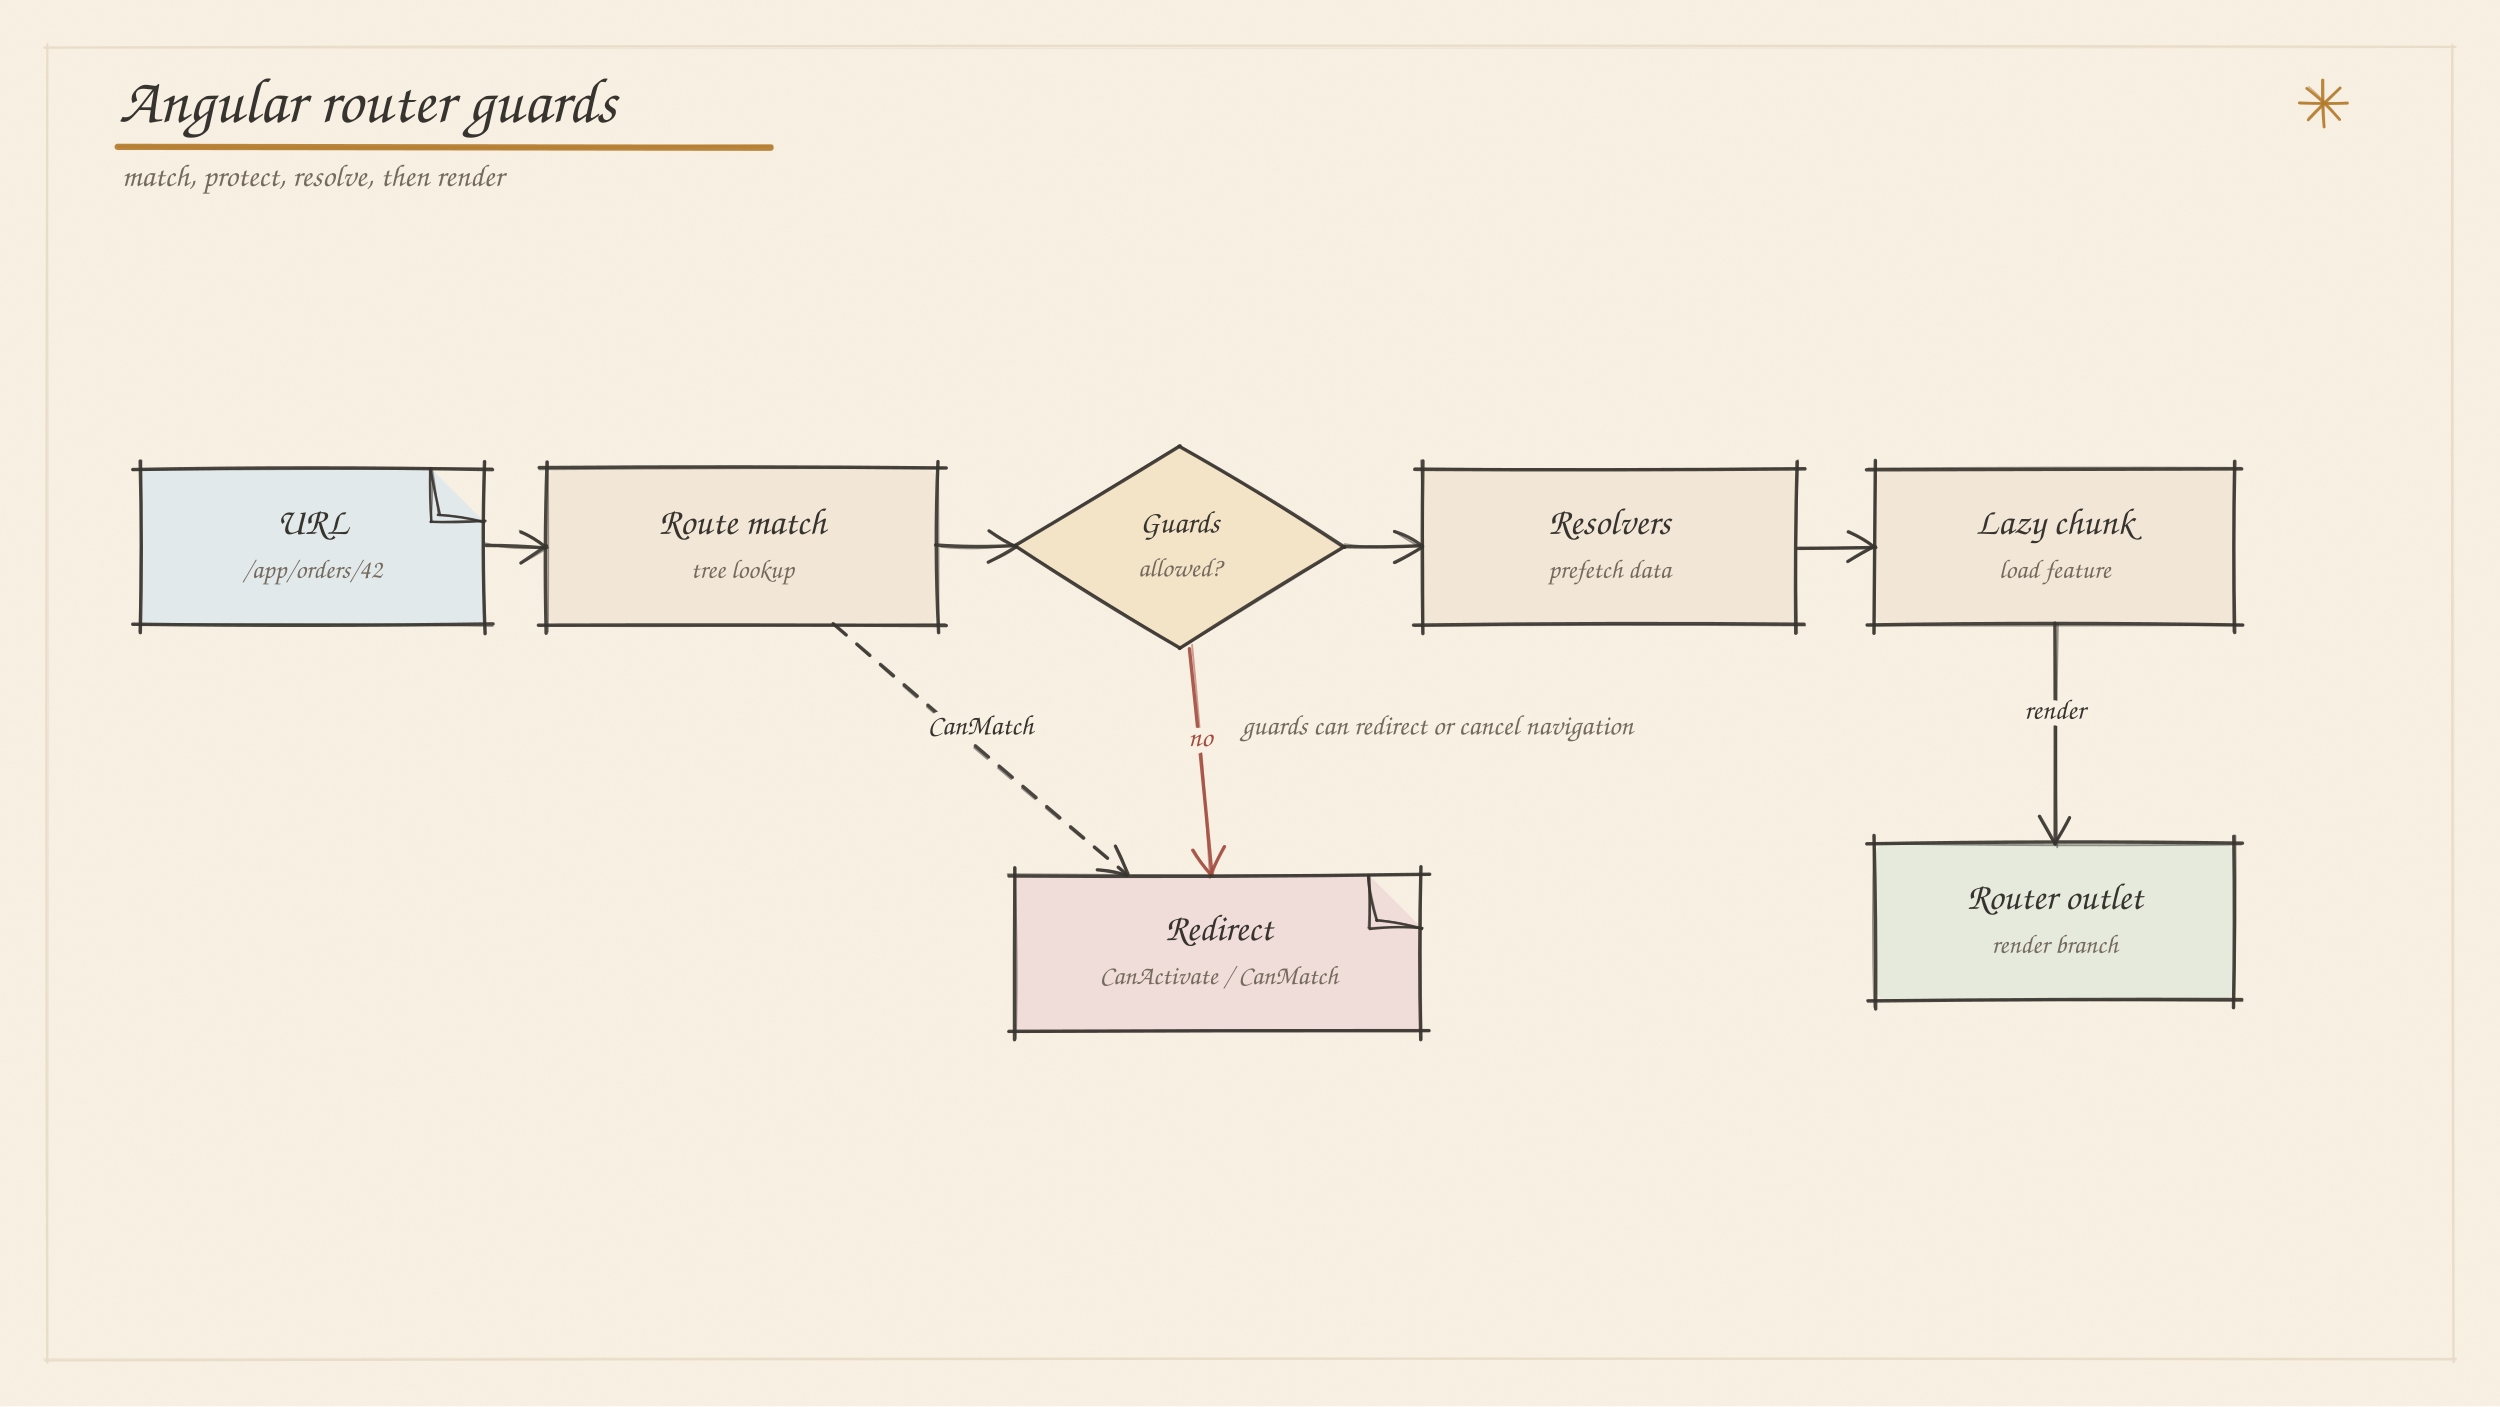
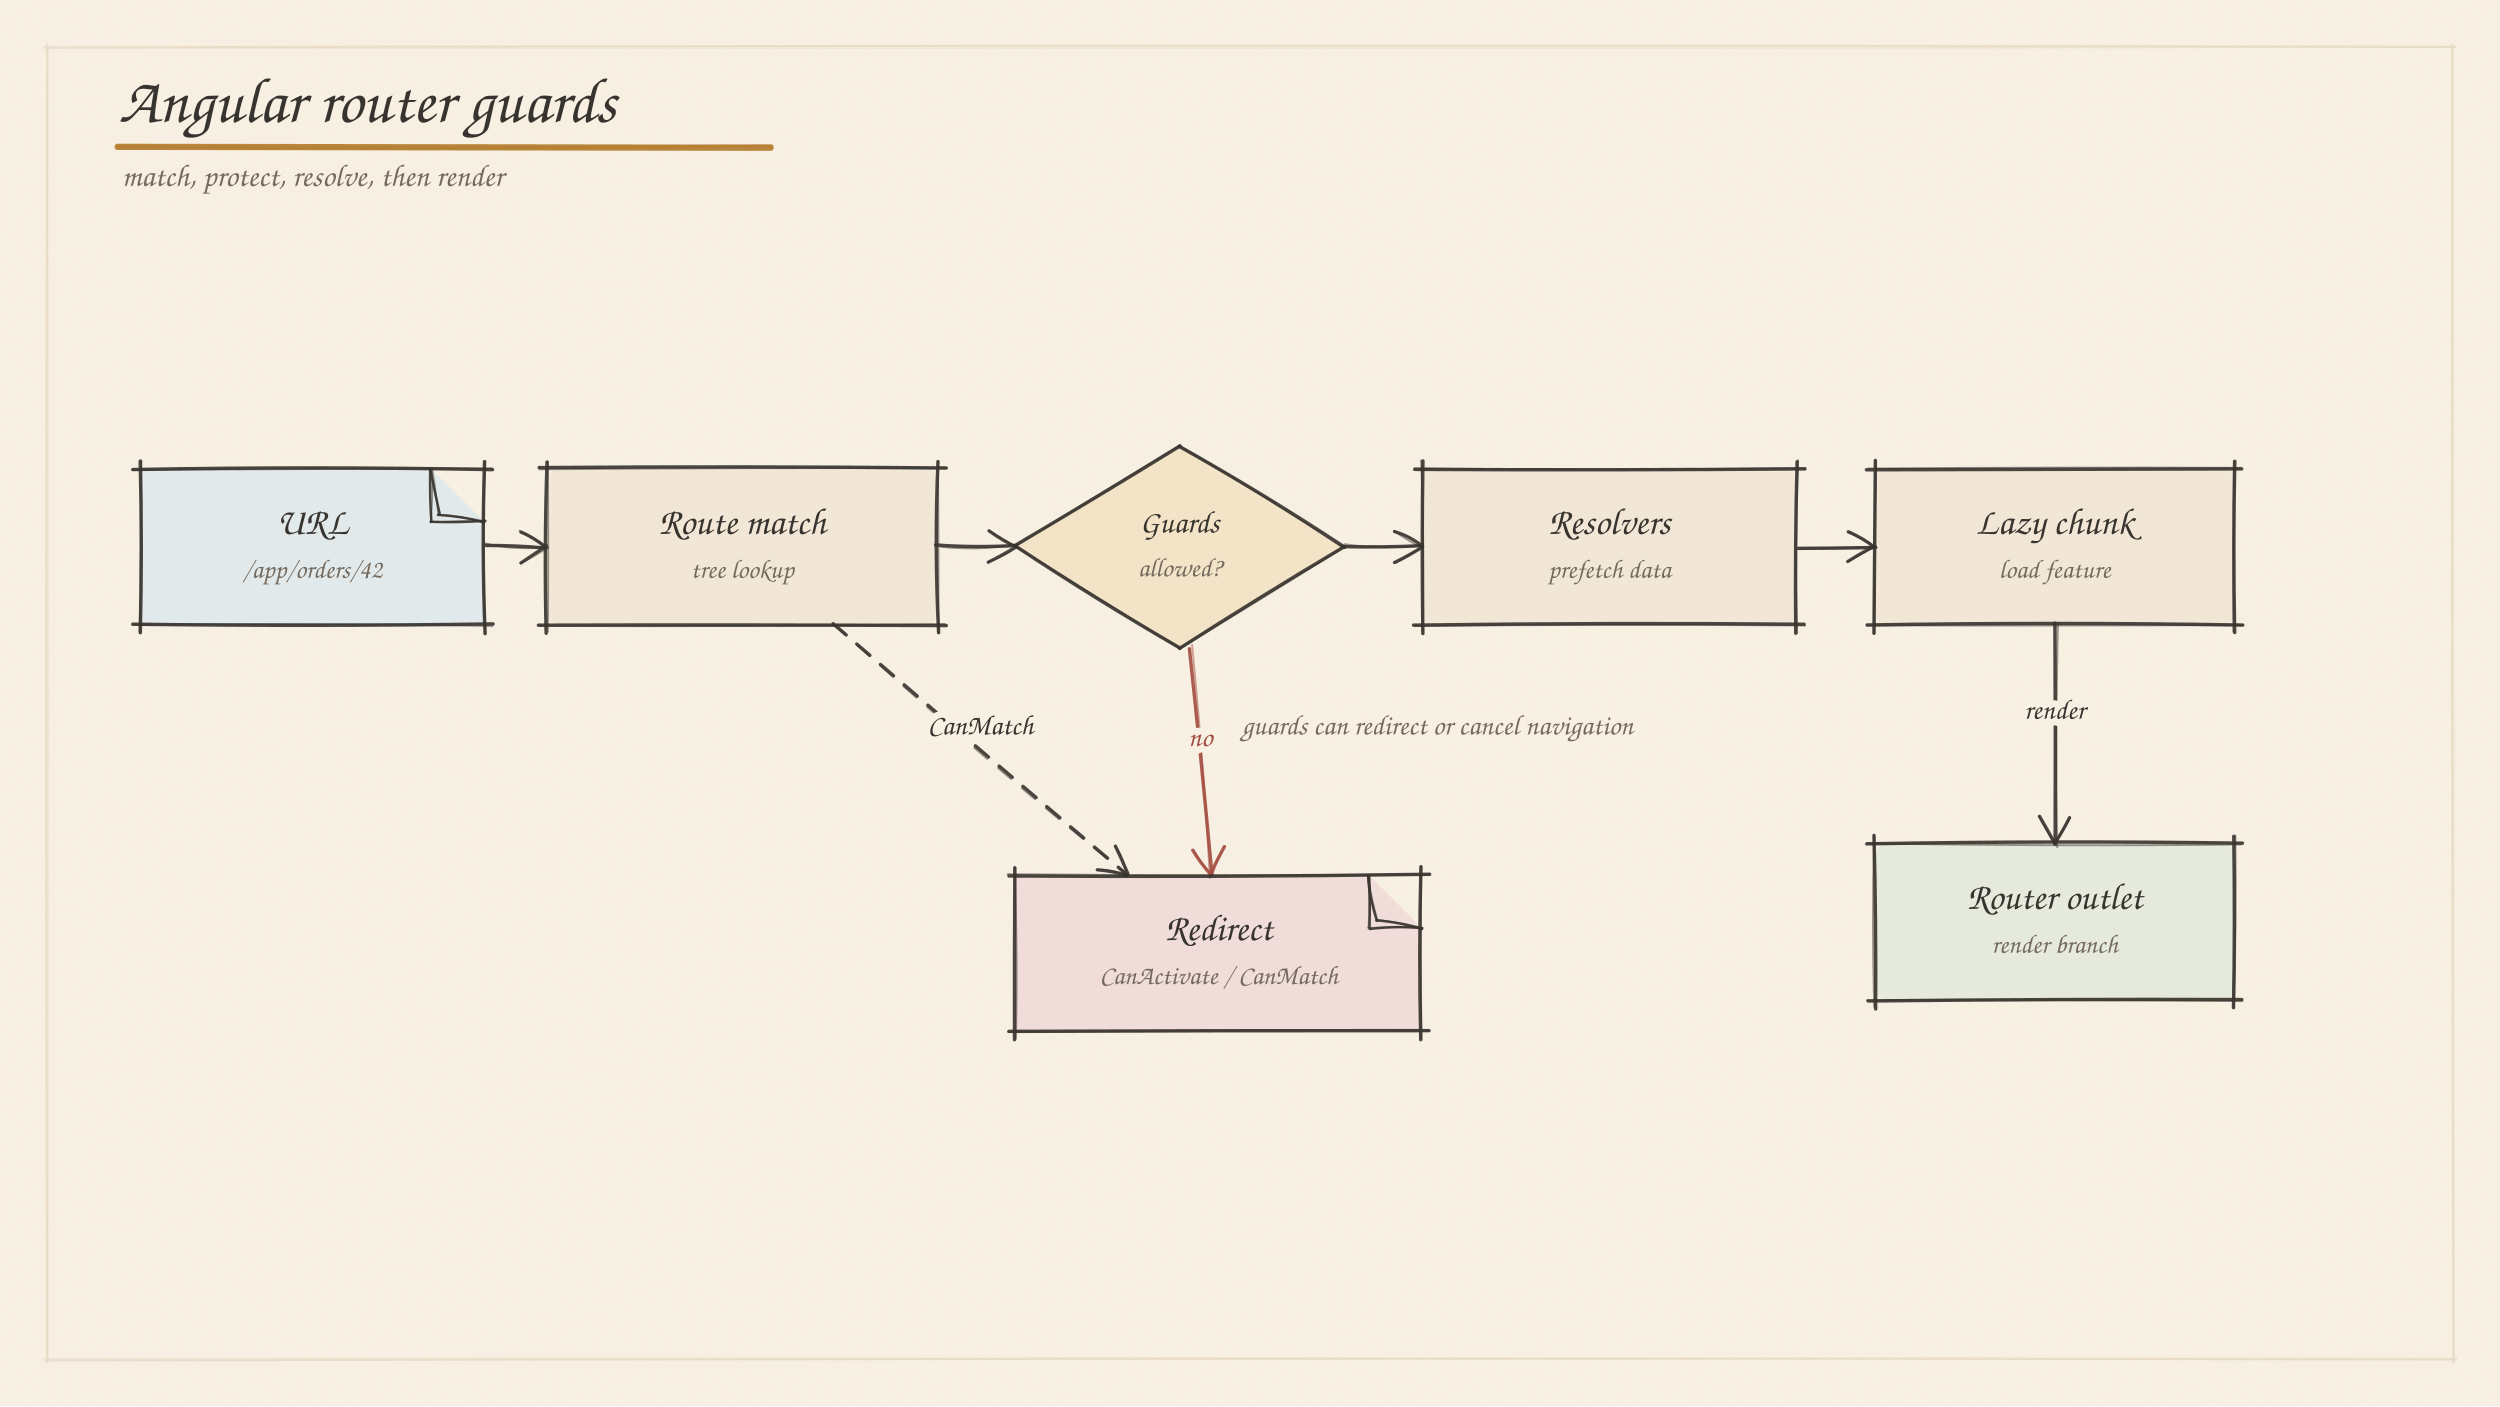
<svg xmlns="http://www.w3.org/2000/svg" width="1600" height="900" viewBox="0 0 1600 900" role="img" aria-label="Hand-drawn Angular route tree with guards and lazy loading">
  <defs>
    <filter id="paperNoise" x="0" y="0" width="100%" height="100%">
      <feTurbulence type="fractalNoise" baseFrequency="0.82" numOctaves="2" seed="0" stitchTiles="stitch" />
      <feColorMatrix type="saturate" values="0" />
      <feComponentTransfer>
        <feFuncA type="table" tableValues="0 0.18" />
      </feComponentTransfer>
    </filter>
  </defs>
  <rect width="1600" height="900" fill="#f7f0e3" />
  <rect width="1600" height="900" fill="#000" filter="url(#paperNoise)" opacity="0.13" />
  <path d="M 28.46 30.41 Q 800.48 28.29 1571.47 30" fill="none" stroke="#e8dbc6" stroke-width="1.4" stroke-linecap="round" opacity="0.9" />
  <path d="M 28.3 30.67 Q 799.28 31.38 1571.56 30.27" fill="none" stroke="#e8dbc6" stroke-width="1" stroke-linecap="round" opacity="0.5" />
  <path d="M 1569.35 28.69 Q 1569.04 448.23 1570.18 871.76" fill="none" stroke="#e8dbc6" stroke-width="1.4" stroke-linecap="round" opacity="0.9" />
  <path d="M 1569.86 28.39 Q 1570.46 450.78 1570.53 871.78" fill="none" stroke="#e8dbc6" stroke-width="1" stroke-linecap="round" opacity="0.5" />
  <path d="M 1571.75 869.75 Q 798.69 869.02 28.67 870.67" fill="none" stroke="#e8dbc6" stroke-width="1.4" stroke-linecap="round" opacity="0.9" />
  <path d="M 1571.63 870.48 Q 798.28 868.64 27.64 869.63" fill="none" stroke="#e8dbc6" stroke-width="1" stroke-linecap="round" opacity="0.5" />
  <path d="M 30.2 872.1 Q 29.07 452 30.27 28.73" fill="none" stroke="#e8dbc6" stroke-width="1.4" stroke-linecap="round" opacity="0.9" />
  <path d="M 30.56 871.7 Q 31.32 451.28 30.39 27.6" fill="none" stroke="#e8dbc6" stroke-width="1" stroke-linecap="round" opacity="0.5" />
  <text x="76" y="78" text-anchor="start" font-family="'Segoe Print','Bradley Hand','Comic Sans MS',cursive" font-size="41" fill="#37332e" font-weight="600">Angular router guards</text>
  <text x="78" y="119" text-anchor="start" font-family="'Segoe Print','Bradley Hand','Comic Sans MS',cursive" font-size="20" fill="#746a5e">match, protect, resolve, then render</text>
  <path d="M 75.29 93.98 Q 285.59 94.23 493.18 94.56" fill="none" stroke="#b47b2c" stroke-width="4" stroke-linecap="round" opacity="0.9" />
  <path d="M 75.94 93.72 Q 283 95.44 493.96 93.38" fill="none" stroke="#b47b2c" stroke-width="2.2" stroke-linecap="round" opacity="0.5" />
-   <path d="M 1471.53 65.83 Q 1488.16 66.56 1502.36 66.06" fill="none" stroke="#b47b2c" stroke-width="1.8" stroke-linecap="round" opacity="0.9" />
-   <path d="M 1472.08 66.42 Q 1487.27 66.44 1502.61 65.47" fill="none" stroke="#b47b2c" stroke-width="1" stroke-linecap="round" opacity="0.5" />
-   <path d="M 1486.42 51.25 Q 1486.09 67.72 1487.4 81.28" fill="none" stroke="#b47b2c" stroke-width="1.8" stroke-linecap="round" opacity="0.9" />
-   <path d="M 1487.17 50.91 Q 1487.31 66.25 1487.72 81.38" fill="none" stroke="#b47b2c" stroke-width="1" stroke-linecap="round" opacity="0.5" />
-   <path d="M 1476.32 56.56 Q 1487.11 64.62 1497.38 76.51" fill="none" stroke="#b47b2c" stroke-width="1.8" stroke-linecap="round" opacity="0.9" />
-   <path d="M 1477.63 55.55 Q 1488.57 65.02 1496.5 75.28" fill="none" stroke="#b47b2c" stroke-width="1" stroke-linecap="round" opacity="0.5" />
-   <path d="M 1497.72 56.27 Q 1486.13 67.32 1477.25 76.74" fill="none" stroke="#b47b2c" stroke-width="1.8" stroke-linecap="round" opacity="0.9" />
-   <path d="M 1497.49 56.28 Q 1486.16 66.19 1477.34 75.56" fill="none" stroke="#b47b2c" stroke-width="1" stroke-linecap="round" opacity="0.5" />
  <path d="M 90 300 H 276 L 310 334 V 400 H 90 Z" fill="#e1e9ea" opacity="0.96" />
  <rect x="350" y="300" width="250" height="100" rx="8" fill="#f1e7d5" opacity="0.96" />
  <polygon points="755,285 860,350 755,415 650,350" fill="#f2e3c6" opacity="0.96" />
  <rect x="910" y="300" width="240" height="100" rx="8" fill="#f1e7d5" opacity="0.96" />
  <rect x="1200" y="300" width="230" height="100" rx="8" fill="#f1e7d5" opacity="0.96" />
  <rect x="1200" y="540" width="230" height="100" rx="8" fill="#e4eadc" opacity="0.96" />
  <path d="M 650 560 H 876 L 910 594 V 660 H 650 Z" fill="#efdcd7" opacity="0.96" />
  <path d="M 311.17 349.09 Q 330.88 349.07 349.38 350.77" fill="none" stroke="#37332e" stroke-width="2.2" stroke-linecap="round" opacity="0.9" />
  <path d="M 310.46 347.65 Q 328.22 352.42 349.37 350.08" fill="none" stroke="#37332e" stroke-width="1.21" stroke-linecap="round" opacity="0.5" />
  <path d="M 333.36 360.3 Q 340.91 355.3 349.74 349.26" fill="none" stroke="#37332e" stroke-width="2.1" stroke-linecap="round" opacity="0.9" />
  <path d="M 333.36 360.64 Q 341.99 355.97 350.75 350.49" fill="none" stroke="#37332e" stroke-width="1.155" stroke-linecap="round" opacity="0.5" />
  <path d="M 333.36 340.56 Q 341.06 343.59 349.3 350.25" fill="none" stroke="#37332e" stroke-width="2.1" stroke-linecap="round" opacity="0.9" />
  <path d="M 332.47 339.55 Q 341.31 344.02 350.61 350.43" fill="none" stroke="#37332e" stroke-width="1.155" stroke-linecap="round" opacity="0.5" />
  <path d="M 598.8 348.79 Q 624.2 350.61 650.37 349.11" fill="none" stroke="#37332e" stroke-width="2.2" stroke-linecap="round" opacity="0.9" />
  <path d="M 602.27 350 Q 626.46 352.48 647.52 348.78" fill="none" stroke="#37332e" stroke-width="1.21" stroke-linecap="round" opacity="0.5" />
  <path d="M 632.46 359.83 Q 641.96 355.13 650.68 349.7" fill="none" stroke="#37332e" stroke-width="2.1" stroke-linecap="round" opacity="0.9" />
  <path d="M 633.13 359.26 Q 641.67 356.75 650.52 350.45" fill="none" stroke="#37332e" stroke-width="1.155" stroke-linecap="round" opacity="0.5" />
  <path d="M 633.03 339.78 Q 642.23 346.38 650.41 350.04" fill="none" stroke="#37332e" stroke-width="2.1" stroke-linecap="round" opacity="0.9" />
  <path d="M 632.57 339.45 Q 642.97 345.78 650.02 349.83" fill="none" stroke="#37332e" stroke-width="1.155" stroke-linecap="round" opacity="0.5" />
  <path d="M 859.32 349.84 Q 885.86 350.42 910.23 349.22" fill="none" stroke="#37332e" stroke-width="2.2" stroke-linecap="round" opacity="0.9" />
  <path d="M 860.48 348.3 Q 886.13 351.88 909.4 348.88" fill="none" stroke="#37332e" stroke-width="1.21" stroke-linecap="round" opacity="0.5" />
  <path d="M 892.45 359.99 Q 900.51 356.1 910.37 350.16" fill="none" stroke="#37332e" stroke-width="2.1" stroke-linecap="round" opacity="0.9" />
  <path d="M 893.05 360.37 Q 902.2 356.15 909.89 349.66" fill="none" stroke="#37332e" stroke-width="1.155" stroke-linecap="round" opacity="0.5" />
  <path d="M 892.52 340.21 Q 902.23 343.12 910.47 349.63" fill="none" stroke="#37332e" stroke-width="2.1" stroke-linecap="round" opacity="0.9" />
  <path d="M 892.04 339.74 Q 899.55 345.06 909.44 350.36" fill="none" stroke="#37332e" stroke-width="1.155" stroke-linecap="round" opacity="0.5" />
  <path d="M 1150.72 350.95 Q 1175.49 350.89 1200.37 350.41" fill="none" stroke="#37332e" stroke-width="2.2" stroke-linecap="round" opacity="0.9" />
  <path d="M 1152.36 351.05 Q 1177.43 350.43 1201.08 350.38" fill="none" stroke="#37332e" stroke-width="1.21" stroke-linecap="round" opacity="0.5" />
  <path d="M 1182.55 359.37 Q 1192.37 353.14 1199.92 349.51" fill="none" stroke="#37332e" stroke-width="2.1" stroke-linecap="round" opacity="0.9" />
  <path d="M 1182.78 359.33 Q 1191.08 354.79 1199.66 349.96" fill="none" stroke="#37332e" stroke-width="1.155" stroke-linecap="round" opacity="0.5" />
  <path d="M 1182.97 340.3 Q 1192.82 344.73 1199.4 350.08" fill="none" stroke="#37332e" stroke-width="2.1" stroke-linecap="round" opacity="0.9" />
  <path d="M 1182.28 340.68 Q 1190.79 343.43 1200.32 350.43" fill="none" stroke="#37332e" stroke-width="1.155" stroke-linecap="round" opacity="0.5" />
  <path d="M 1315.15 398.82 Q 1315.56 471.15 1315.32 539.59" fill="none" stroke="#37332e" stroke-width="2.2" stroke-linecap="round" opacity="0.9" />
  <path d="M 1317.05 399.11 Q 1315.42 472.38 1316.66 542.27" fill="none" stroke="#37332e" stroke-width="1.21" stroke-linecap="round" opacity="0.5" />
  <path d="M 1305.31 522.41 Q 1309.98 530.44 1315.4 540.27" fill="none" stroke="#37332e" stroke-width="2.1" stroke-linecap="round" opacity="0.9" />
  <path d="M 1304.65 522.43 Q 1309.94 531.74 1314.35 539.3" fill="none" stroke="#37332e" stroke-width="1.155" stroke-linecap="round" opacity="0.5" />
  <path d="M 1324.49 523.28 Q 1321.04 530.33 1315.02 539.94" fill="none" stroke="#37332e" stroke-width="2.1" stroke-linecap="round" opacity="0.9" />
  <path d="M 1324.91 523.32 Q 1320.64 530.7 1315.23 539.35" fill="none" stroke="#37332e" stroke-width="1.155" stroke-linecap="round" opacity="0.5" />
  <text x="1315" y="460" text-anchor="middle" font-family="'Segoe Print','Bradley Hand','Comic Sans MS',cursive" font-size="18" fill="#37332e" stroke="#f7f0e3" stroke-width="9" stroke-linejoin="round" paint-order="stroke">render</text>
  <path d="M 761.23 415.19 Q 768.98 487.49 775.64 559.73" fill="none" stroke="#a34c3f" stroke-width="2.2" stroke-linecap="round" opacity="0.9" />
  <path d="M 762.92 412.63 Q 770.3 488.1 774.31 562.01" fill="none" stroke="#a34c3f" stroke-width="1.21" stroke-linecap="round" opacity="0.5" />
  <path d="M 763.33 544.13 Q 767.8 551.71 775.11 560" fill="none" stroke="#a34c3f" stroke-width="2.1" stroke-linecap="round" opacity="0.9" />
  <path d="M 763.95 543.79 Q 769.13 553.18 775.51 559.82" fill="none" stroke="#a34c3f" stroke-width="1.155" stroke-linecap="round" opacity="0.5" />
  <path d="M 783.71 541.83 Q 779.28 549.55 774.55 559.86" fill="none" stroke="#a34c3f" stroke-width="2.1" stroke-linecap="round" opacity="0.9" />
  <path d="M 783.16 541.7 Q 779.08 549.17 775.81 560.63" fill="none" stroke="#a34c3f" stroke-width="1.155" stroke-linecap="round" opacity="0.5" />
  <text x="768.22" y="477.5" text-anchor="middle" font-family="'Segoe Print','Bradley Hand','Comic Sans MS',cursive" font-size="18" fill="#a34c3f" stroke="#f7f0e3" stroke-width="9" stroke-linejoin="round" paint-order="stroke">no</text>
  <path d="M 533.2 399.17 Q 626.92 480.06 720.22 558.88" fill="none" stroke="#37332e" stroke-width="2.2" stroke-linecap="round" opacity="0.9" stroke-dasharray="11 9" />
  <path d="M 533.46 399.23 Q 625.08 482.35 720.99 559.61" fill="none" stroke="#37332e" stroke-width="1.21" stroke-linecap="round" opacity="0.5" stroke-dasharray="11 9" />
  <path d="M 702.26 556.68 Q 713.1 557.61 721.4 560.39" fill="none" stroke="#37332e" stroke-width="2.1" stroke-linecap="round" opacity="0.9" />
  <path d="M 702.41 556.54 Q 712.22 556.2 721.08 560.4" fill="none" stroke="#37332e" stroke-width="1.155" stroke-linecap="round" opacity="0.5" />
  <path d="M 713.84 541.53 Q 717.52 549.07 721.9 559.27" fill="none" stroke="#37332e" stroke-width="2.1" stroke-linecap="round" opacity="0.9" />
  <path d="M 713.94 541.24 Q 719.48 549.8 721.33 560.7" fill="none" stroke="#37332e" stroke-width="1.155" stroke-linecap="round" opacity="0.5" />
  <text x="627.5" y="470" text-anchor="middle" font-family="'Segoe Print','Bradley Hand','Comic Sans MS',cursive" font-size="18" fill="#37332e" stroke="#f7f0e3" stroke-width="9" stroke-linejoin="round" paint-order="stroke">CanMatch</text>
  <path d="M 85.01 300.51 Q 200.93 298.39 315.2 300.57" fill="none" stroke="#37332e" stroke-width="2.2" stroke-linecap="round" opacity="0.9" />
  <path d="M 84.68 300.7 Q 198.39 300.26 314.99 299.69" fill="none" stroke="#37332e" stroke-width="1.21" stroke-linecap="round" opacity="0.5" />
  <path d="M 310.1 295.44 Q 308.29 351.78 310.45 405.54" fill="none" stroke="#37332e" stroke-width="2.2" stroke-linecap="round" opacity="0.9" />
  <path d="M 310.56 295.4 Q 308.12 348.72 310.65 405.04" fill="none" stroke="#37332e" stroke-width="1.21" stroke-linecap="round" opacity="0.5" />
  <path d="M 315.53 399.29 Q 201.82 400.99 84.96 399.49" fill="none" stroke="#37332e" stroke-width="2.2" stroke-linecap="round" opacity="0.9" />
  <path d="M 315.3 400.67 Q 200.1 398.45 85.17 399.92" fill="none" stroke="#37332e" stroke-width="1.21" stroke-linecap="round" opacity="0.5" />
  <path d="M 89.8 404.9 Q 91.09 350.1 89.73 295.12" fill="none" stroke="#37332e" stroke-width="2.2" stroke-linecap="round" opacity="0.9" />
  <path d="M 89.28 404.29 Q 90.39 347.96 90.55 294.68" fill="none" stroke="#37332e" stroke-width="1.21" stroke-linecap="round" opacity="0.5" />
  <path d="M 275.49 300.74 Q 277.91 313.42 281.41 329" fill="none" stroke="#37332e" stroke-width="1.6" stroke-linecap="round" opacity="0.9" />
  <path d="M 276.67 300.47 Q 279 313.37 280.43 329.07" fill="none" stroke="#37332e" stroke-width="1" stroke-linecap="round" opacity="0.5" />
  <path d="M 280.25 329.53 Q 295.19 330.33 309.93 334.12" fill="none" stroke="#37332e" stroke-width="1.6" stroke-linecap="round" opacity="0.9" />
  <path d="M 281.44 329.51 Q 296.75 330.31 309.77 334.72" fill="none" stroke="#37332e" stroke-width="1" stroke-linecap="round" opacity="0.5" />
  <path d="M 275.32 299.84 Q 274.96 319.02 276.09 333.66" fill="none" stroke="#37332e" stroke-width="1.6" stroke-linecap="round" opacity="0.9" />
  <path d="M 276.22 299.28 Q 277.44 318.01 275.58 334.43" fill="none" stroke="#37332e" stroke-width="1" stroke-linecap="round" opacity="0.5" />
  <path d="M 275.61 333.93 Q 291.37 334.63 310.66 333.34" fill="none" stroke="#37332e" stroke-width="1.6" stroke-linecap="round" opacity="0.9" />
  <path d="M 276.3 334.22 Q 292.19 333.32 309.67 333.28" fill="none" stroke="#37332e" stroke-width="1" stroke-linecap="round" opacity="0.5" />
  <text x="200" y="341.72" text-anchor="middle" font-family="'Segoe Print','Bradley Hand','Comic Sans MS',cursive" font-size="24" fill="#37332e">URL</text>
  <text x="200" y="369.8" text-anchor="middle" font-family="'Segoe Print','Bradley Hand','Comic Sans MS',cursive" font-size="17" fill="#746a5e">/app/orders/42</text>
  <path d="M 345.09 299.26 Q 475.48 298.28 605.57 299.5" fill="none" stroke="#37332e" stroke-width="2.2" stroke-linecap="round" opacity="0.9" />
  <path d="M 345.24 300.38 Q 476.56 299.28 604.95 299.7" fill="none" stroke="#37332e" stroke-width="1.21" stroke-linecap="round" opacity="0.5" />
  <path d="M 600.3 295.43 Q 597.97 350.32 600.71 404.89" fill="none" stroke="#37332e" stroke-width="2.2" stroke-linecap="round" opacity="0.9" />
  <path d="M 600.31 295.12 Q 600.81 350.55 600.6 404.37" fill="none" stroke="#37332e" stroke-width="1.21" stroke-linecap="round" opacity="0.5" />
  <path d="M 605.62 400.36 Q 475.77 399.75 344.59 400.12" fill="none" stroke="#37332e" stroke-width="2.2" stroke-linecap="round" opacity="0.9" />
  <path d="M 604.82 399.32 Q 476.51 401.33 345.15 400.55" fill="none" stroke="#37332e" stroke-width="1.21" stroke-linecap="round" opacity="0.5" />
  <path d="M 349.53 405.26 Q 348.25 350.6 350.11 295.7" fill="none" stroke="#37332e" stroke-width="2.2" stroke-linecap="round" opacity="0.9" />
  <path d="M 350.66 404.34 Q 351.08 348.51 350.65 295.72" fill="none" stroke="#37332e" stroke-width="1.21" stroke-linecap="round" opacity="0.5" />
  <text x="475" y="341.72" text-anchor="middle" font-family="'Segoe Print','Bradley Hand','Comic Sans MS',cursive" font-size="24" fill="#37332e">Route match</text>
  <text x="475" y="369.8" text-anchor="middle" font-family="'Segoe Print','Bradley Hand','Comic Sans MS',cursive" font-size="17" fill="#746a5e">tree lookup</text>
  <path d="M 754.65 285.65 Q 809.57 316.51 860.64 350.28" fill="none" stroke="#37332e" stroke-width="2.2" stroke-linecap="round" opacity="0.9" />
  <path d="M 754.73 285.28 Q 807.57 315.98 859.5 350.54" fill="none" stroke="#37332e" stroke-width="1.21" stroke-linecap="round" opacity="0.5" />
  <path d="M 860.37 349.84 Q 805.74 382.34 754.89 414.98" fill="none" stroke="#37332e" stroke-width="2.2" stroke-linecap="round" opacity="0.9" />
  <path d="M 860.33 350.05 Q 809.5 381.99 755.05 415" fill="none" stroke="#37332e" stroke-width="1.21" stroke-linecap="round" opacity="0.5" />
  <path d="M 755.17 414.73 Q 702.81 384.48 650.54 349.9" fill="none" stroke="#37332e" stroke-width="2.2" stroke-linecap="round" opacity="0.9" />
  <path d="M 755.07 414.98 Q 702.04 382.26 649.62 349.49" fill="none" stroke="#37332e" stroke-width="1.21" stroke-linecap="round" opacity="0.5" />
  <path d="M 649.33 349.29 Q 701.03 318.78 755.26 285.39" fill="none" stroke="#37332e" stroke-width="2.2" stroke-linecap="round" opacity="0.9" />
  <path d="M 649.35 349.85 Q 702.48 316.93 754.75 285.16" fill="none" stroke="#37332e" stroke-width="1.21" stroke-linecap="round" opacity="0.5" />
  <text x="755" y="340.76" text-anchor="middle" font-family="'Segoe Print','Bradley Hand','Comic Sans MS',cursive" font-size="20" fill="#37332e">Guards</text>
  <text x="755" y="368.84" text-anchor="middle" font-family="'Segoe Print','Bradley Hand','Comic Sans MS',cursive" font-size="17" fill="#746a5e">allowed?</text>
  <path d="M 905.42 300.4 Q 1030.7 301.06 1155.17 300.09" fill="none" stroke="#37332e" stroke-width="2.2" stroke-linecap="round" opacity="0.9" />
  <path d="M 905.51 299.67 Q 1028.78 301.32 1155.28 299.49" fill="none" stroke="#37332e" stroke-width="1.21" stroke-linecap="round" opacity="0.5" />
  <path d="M 1150.15 295.53 Q 1148.71 348.18 1149.27 405.27" fill="none" stroke="#37332e" stroke-width="2.2" stroke-linecap="round" opacity="0.9" />
  <path d="M 1150.73 294.52 Q 1148.62 349.5 1150.21 405.1" fill="none" stroke="#37332e" stroke-width="1.21" stroke-linecap="round" opacity="0.5" />
  <path d="M 1154.6 399.52 Q 1031.63 398.4 904.69 400.09" fill="none" stroke="#37332e" stroke-width="2.2" stroke-linecap="round" opacity="0.9" />
  <path d="M 1155.33 400.35 Q 1030.93 399.43 905.47 400.62" fill="none" stroke="#37332e" stroke-width="1.21" stroke-linecap="round" opacity="0.5" />
  <path d="M 910.64 405.49 Q 909.83 350.13 910.67 295.01" fill="none" stroke="#37332e" stroke-width="2.2" stroke-linecap="round" opacity="0.9" />
  <path d="M 910.55 404.39 Q 911.79 351.67 909.48 294.7" fill="none" stroke="#37332e" stroke-width="1.21" stroke-linecap="round" opacity="0.5" />
  <text x="1030" y="341.72" text-anchor="middle" font-family="'Segoe Print','Bradley Hand','Comic Sans MS',cursive" font-size="24" fill="#37332e">Resolvers</text>
  <text x="1030" y="369.8" text-anchor="middle" font-family="'Segoe Print','Bradley Hand','Comic Sans MS',cursive" font-size="17" fill="#746a5e">prefetch data</text>
  <path d="M 1194.54 300.67 Q 1315.85 300.31 1434.67 300.1" fill="none" stroke="#37332e" stroke-width="2.2" stroke-linecap="round" opacity="0.9" />
  <path d="M 1195.66 299.8 Q 1316.75 298.93 1434.27 299.4" fill="none" stroke="#37332e" stroke-width="1.21" stroke-linecap="round" opacity="0.5" />
  <path d="M 1430.28 295.25 Q 1429.1 349.41 1430.2 404.81" fill="none" stroke="#37332e" stroke-width="2.2" stroke-linecap="round" opacity="0.9" />
  <path d="M 1429.58 295.1 Q 1429.62 349.28 1429.29 404.27" fill="none" stroke="#37332e" stroke-width="1.21" stroke-linecap="round" opacity="0.5" />
  <path d="M 1435.32 400.04 Q 1314.79 398.01 1194.99 399.99" fill="none" stroke="#37332e" stroke-width="2.2" stroke-linecap="round" opacity="0.9" />
  <path d="M 1435.67 400.02 Q 1315.01 400.57 1194.98 400.26" fill="none" stroke="#37332e" stroke-width="1.21" stroke-linecap="round" opacity="0.5" />
  <path d="M 1199.34 405.3 Q 1199.71 348.83 1200.23 294.69" fill="none" stroke="#37332e" stroke-width="2.2" stroke-linecap="round" opacity="0.9" />
  <path d="M 1199.55 405.42 Q 1199.36 349.28 1200.6 295.16" fill="none" stroke="#37332e" stroke-width="1.21" stroke-linecap="round" opacity="0.5" />
  <text x="1315" y="341.72" text-anchor="middle" font-family="'Segoe Print','Bradley Hand','Comic Sans MS',cursive" font-size="24" fill="#37332e">Lazy chunk</text>
  <text x="1315" y="369.8" text-anchor="middle" font-family="'Segoe Print','Bradley Hand','Comic Sans MS',cursive" font-size="17" fill="#746a5e">load feature</text>
  <path d="M 1194.74 540.06 Q 1314.47 537.93 1435.16 539.63" fill="none" stroke="#37332e" stroke-width="2.2" stroke-linecap="round" opacity="0.9" />
  <path d="M 1194.77 539.75 Q 1315.89 541.77 1434.33 540.5" fill="none" stroke="#37332e" stroke-width="1.21" stroke-linecap="round" opacity="0.5" />
  <path d="M 1429.63 535.28 Q 1430.44 591.94 1429.44 644.9" fill="none" stroke="#37332e" stroke-width="2.2" stroke-linecap="round" opacity="0.9" />
  <path d="M 1430.66 534.7 Q 1431.38 590.18 1429.67 644.93" fill="none" stroke="#37332e" stroke-width="1.21" stroke-linecap="round" opacity="0.5" />
  <path d="M 1434.72 639.72 Q 1315.65 639.29 1195.59 640.63" fill="none" stroke="#37332e" stroke-width="2.2" stroke-linecap="round" opacity="0.9" />
  <path d="M 1435.22 640.71 Q 1315.82 639.8 1194.95 640.1" fill="none" stroke="#37332e" stroke-width="1.21" stroke-linecap="round" opacity="0.5" />
  <path d="M 1200.42 645.72 Q 1200.71 588.43 1199.37 534.7" fill="none" stroke="#37332e" stroke-width="2.2" stroke-linecap="round" opacity="0.9" />
  <path d="M 1199.46 644.44 Q 1197.98 589.79 1199.39 535.66" fill="none" stroke="#37332e" stroke-width="1.21" stroke-linecap="round" opacity="0.5" />
  <text x="1315" y="581.72" text-anchor="middle" font-family="'Segoe Print','Bradley Hand','Comic Sans MS',cursive" font-size="24" fill="#37332e">Router outlet</text>
  <text x="1315" y="609.8" text-anchor="middle" font-family="'Segoe Print','Bradley Hand','Comic Sans MS',cursive" font-size="17" fill="#746a5e">render branch</text>
  <path d="M 645.74 560.61 Q 781.1 561.52 914.98 559.53" fill="none" stroke="#37332e" stroke-width="2.2" stroke-linecap="round" opacity="0.9" />
  <path d="M 644.9 559.46 Q 778.11 560.64 914.59 559.83" fill="none" stroke="#37332e" stroke-width="1.21" stroke-linecap="round" opacity="0.5" />
  <path d="M 909.4 554.71 Q 907.98 609.42 909.26 665.38" fill="none" stroke="#37332e" stroke-width="2.2" stroke-linecap="round" opacity="0.9" />
  <path d="M 909.46 554.67 Q 909.03 608.42 909.78 665" fill="none" stroke="#37332e" stroke-width="1.21" stroke-linecap="round" opacity="0.5" />
  <path d="M 914.55 659.61 Q 778.08 659.54 645.72 660.08" fill="none" stroke="#37332e" stroke-width="2.2" stroke-linecap="round" opacity="0.9" />
  <path d="M 914.8 659.64 Q 779.45 659.22 645.19 660.39" fill="none" stroke="#37332e" stroke-width="1.21" stroke-linecap="round" opacity="0.5" />
  <path d="M 649.28 665.4 Q 649.18 609.45 649.51 555.46" fill="none" stroke="#37332e" stroke-width="2.2" stroke-linecap="round" opacity="0.9" />
  <path d="M 650.19 664.7 Q 651.44 610.55 649.27 554.85" fill="none" stroke="#37332e" stroke-width="1.21" stroke-linecap="round" opacity="0.5" />
  <path d="M 875.53 560.46 Q 876.43 574.34 881.23 589.25" fill="none" stroke="#37332e" stroke-width="1.6" stroke-linecap="round" opacity="0.9" />
  <path d="M 875.42 560.24 Q 877.67 574.66 881.74 589.71" fill="none" stroke="#37332e" stroke-width="1" stroke-linecap="round" opacity="0.5" />
  <path d="M 880.79 589 Q 896.91 590.37 910.02 594.6" fill="none" stroke="#37332e" stroke-width="1.6" stroke-linecap="round" opacity="0.9" />
  <path d="M 881.73 588.62 Q 895.49 590.36 910.7 593.88" fill="none" stroke="#37332e" stroke-width="1" stroke-linecap="round" opacity="0.5" />
  <path d="M 876.26 560.45 Q 876.95 575.8 876.5 593.89" fill="none" stroke="#37332e" stroke-width="1.6" stroke-linecap="round" opacity="0.9" />
  <path d="M 875.43 560.62 Q 876.92 576.96 875.76 593.53" fill="none" stroke="#37332e" stroke-width="1" stroke-linecap="round" opacity="0.5" />
  <path d="M 876.59 594.54 Q 894.72 592.44 910.16 593.98" fill="none" stroke="#37332e" stroke-width="1.6" stroke-linecap="round" opacity="0.9" />
  <path d="M 875.48 593.83 Q 891.4 593.1 909.49 593.9" fill="none" stroke="#37332e" stroke-width="1" stroke-linecap="round" opacity="0.5" />
  <text x="780" y="601.72" text-anchor="middle" font-family="'Segoe Print','Bradley Hand','Comic Sans MS',cursive" font-size="24" fill="#37332e">Redirect</text>
  <text x="780" y="629.8" text-anchor="middle" font-family="'Segoe Print','Bradley Hand','Comic Sans MS',cursive" font-size="17" fill="#746a5e">CanActivate / CanMatch</text>
  <text x="920" y="470" text-anchor="middle" font-family="'Segoe Print','Bradley Hand','Comic Sans MS',cursive" font-size="18" fill="#746a5e" stroke="#f7f0e3" stroke-width="8" stroke-linejoin="round" paint-order="stroke">guards can redirect or cancel navigation</text>
</svg>
